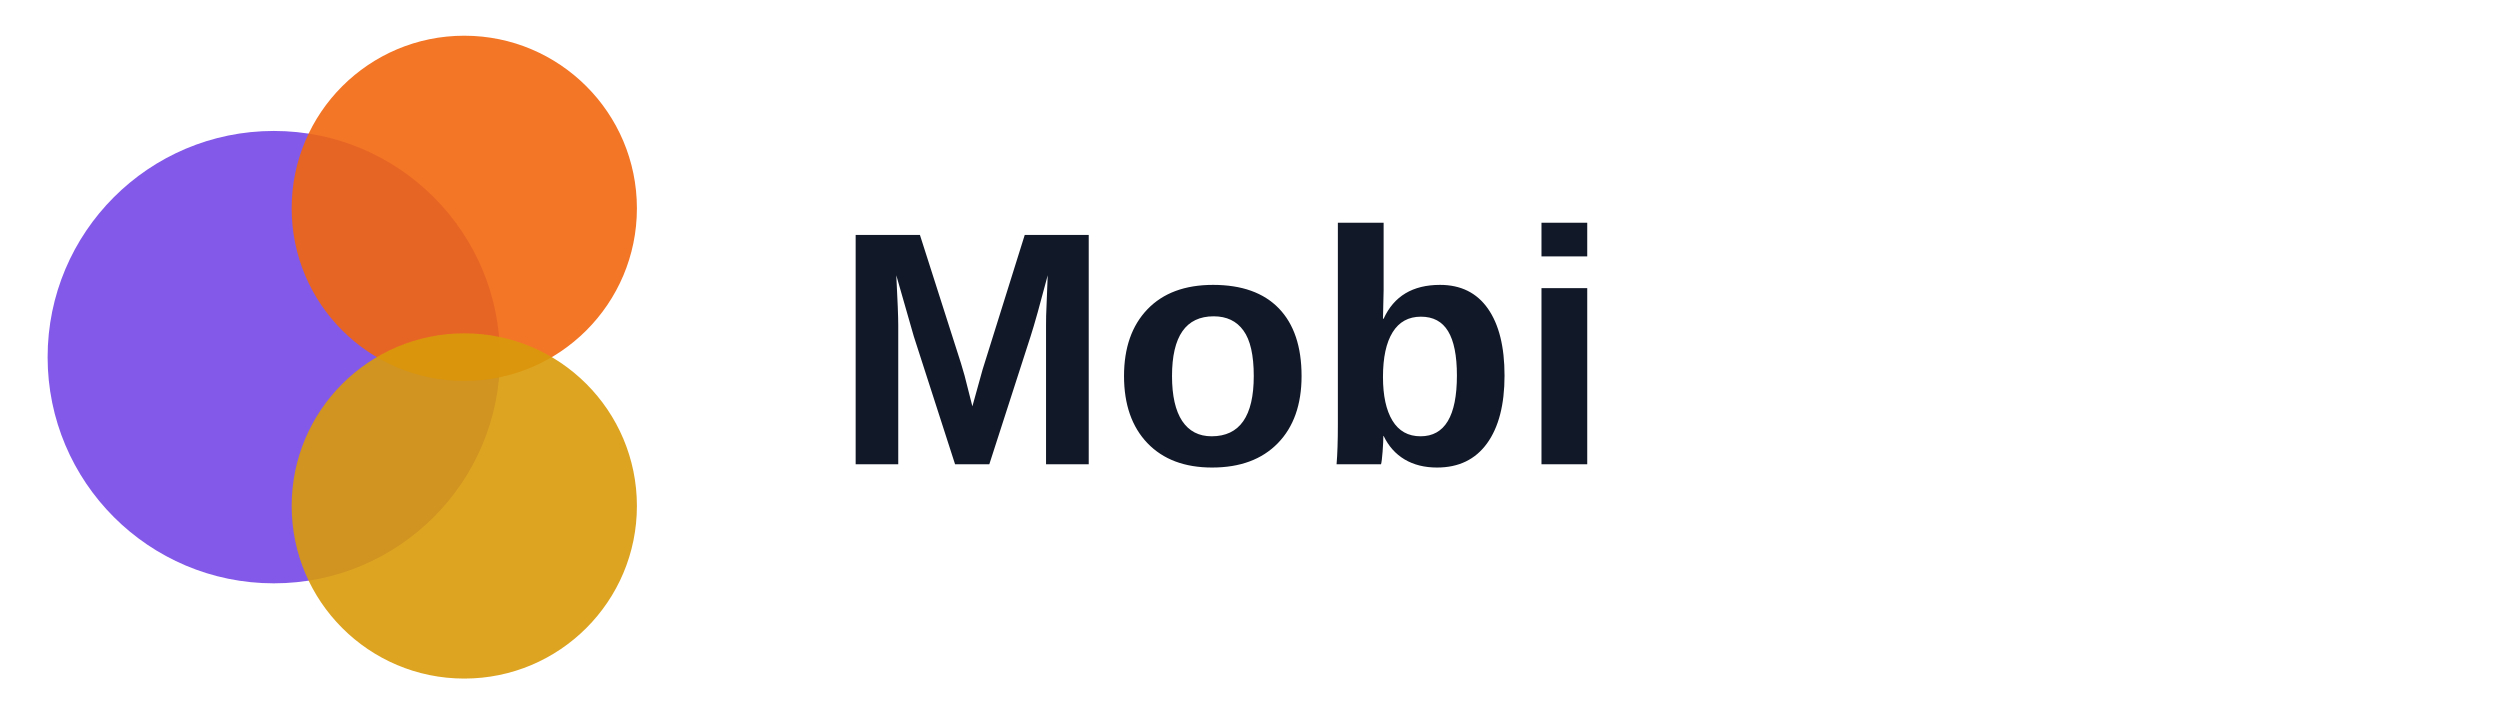
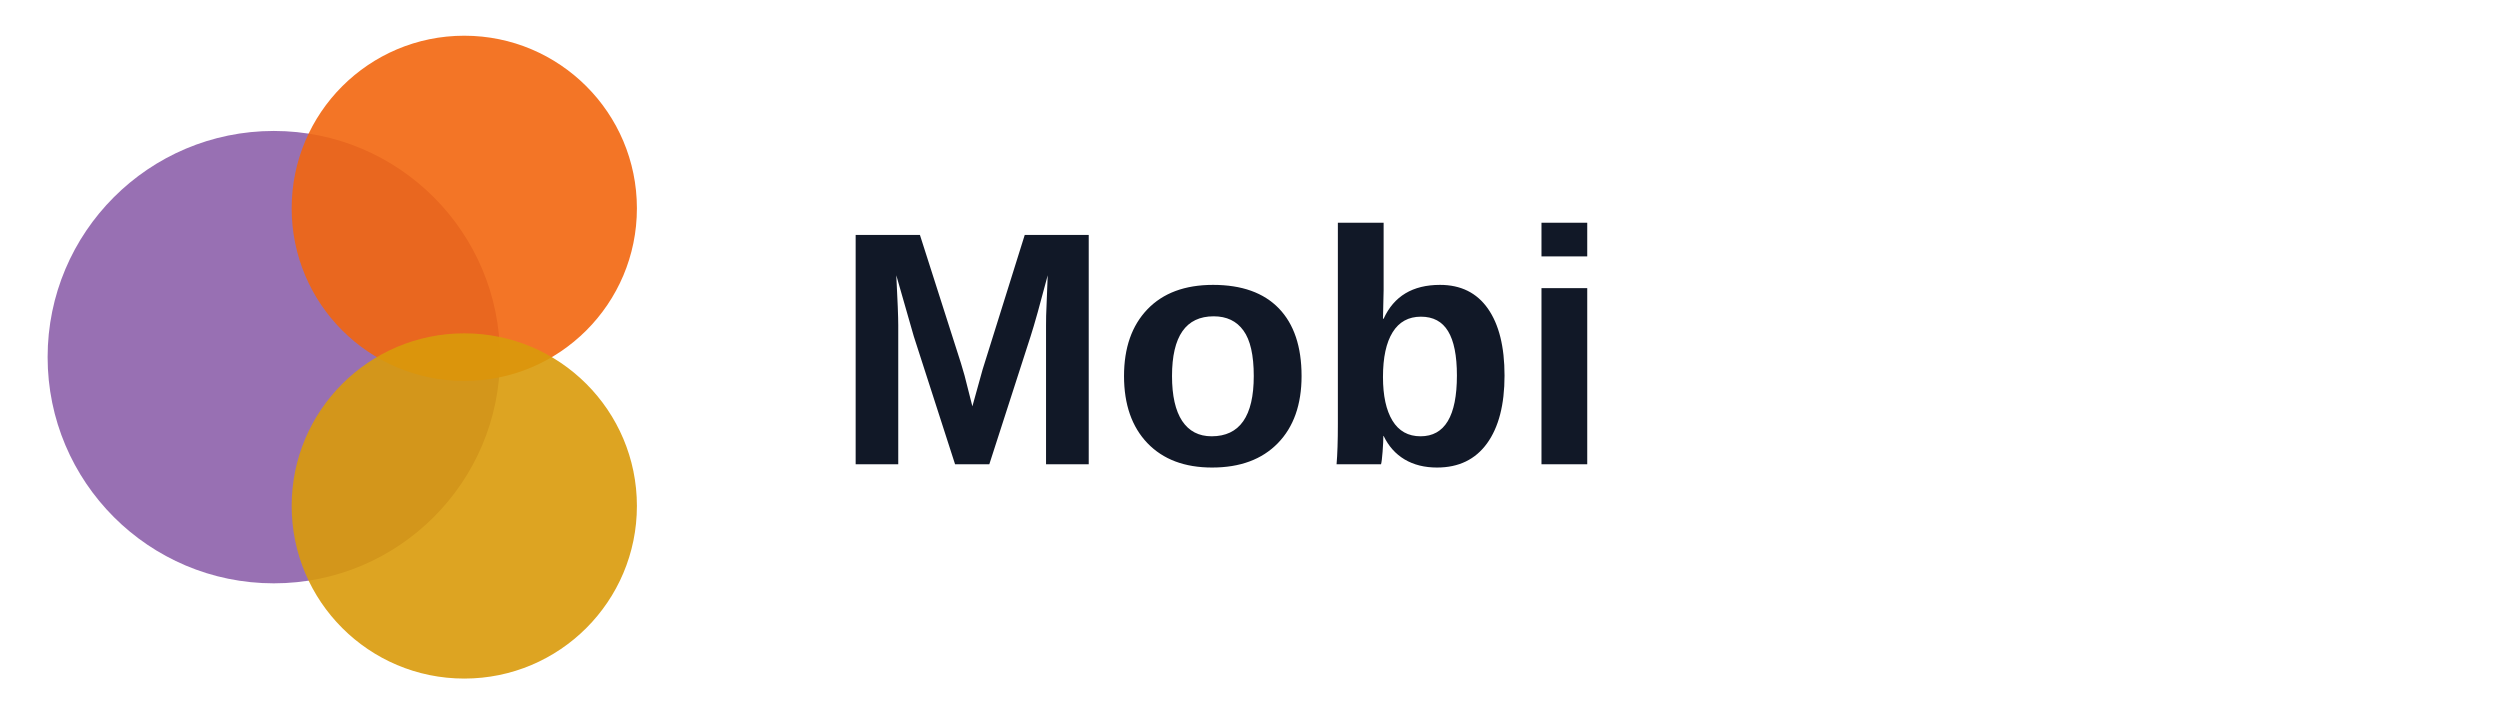
<svg xmlns="http://www.w3.org/2000/svg" width="420" height="120" viewBox="0 0 420 120">
-   <circle cx="46" cy="60" r="38" fill="#8259e8" />
+   <circle cx="46" cy="60" r="38" fill="#9870b3" />
  <circle cx="78" cy="35" r="29" fill="#f2660f" fill-opacity="0.9" />
  <circle cx="78" cy="85" r="29" fill="#d99a0b" fill-opacity="0.9" />
  <text x="140" y="78" font-family="Arial, Helvetica, sans-serif" font-size="56" font-weight="700" fill="#111827">Mobi</text>
</svg>
